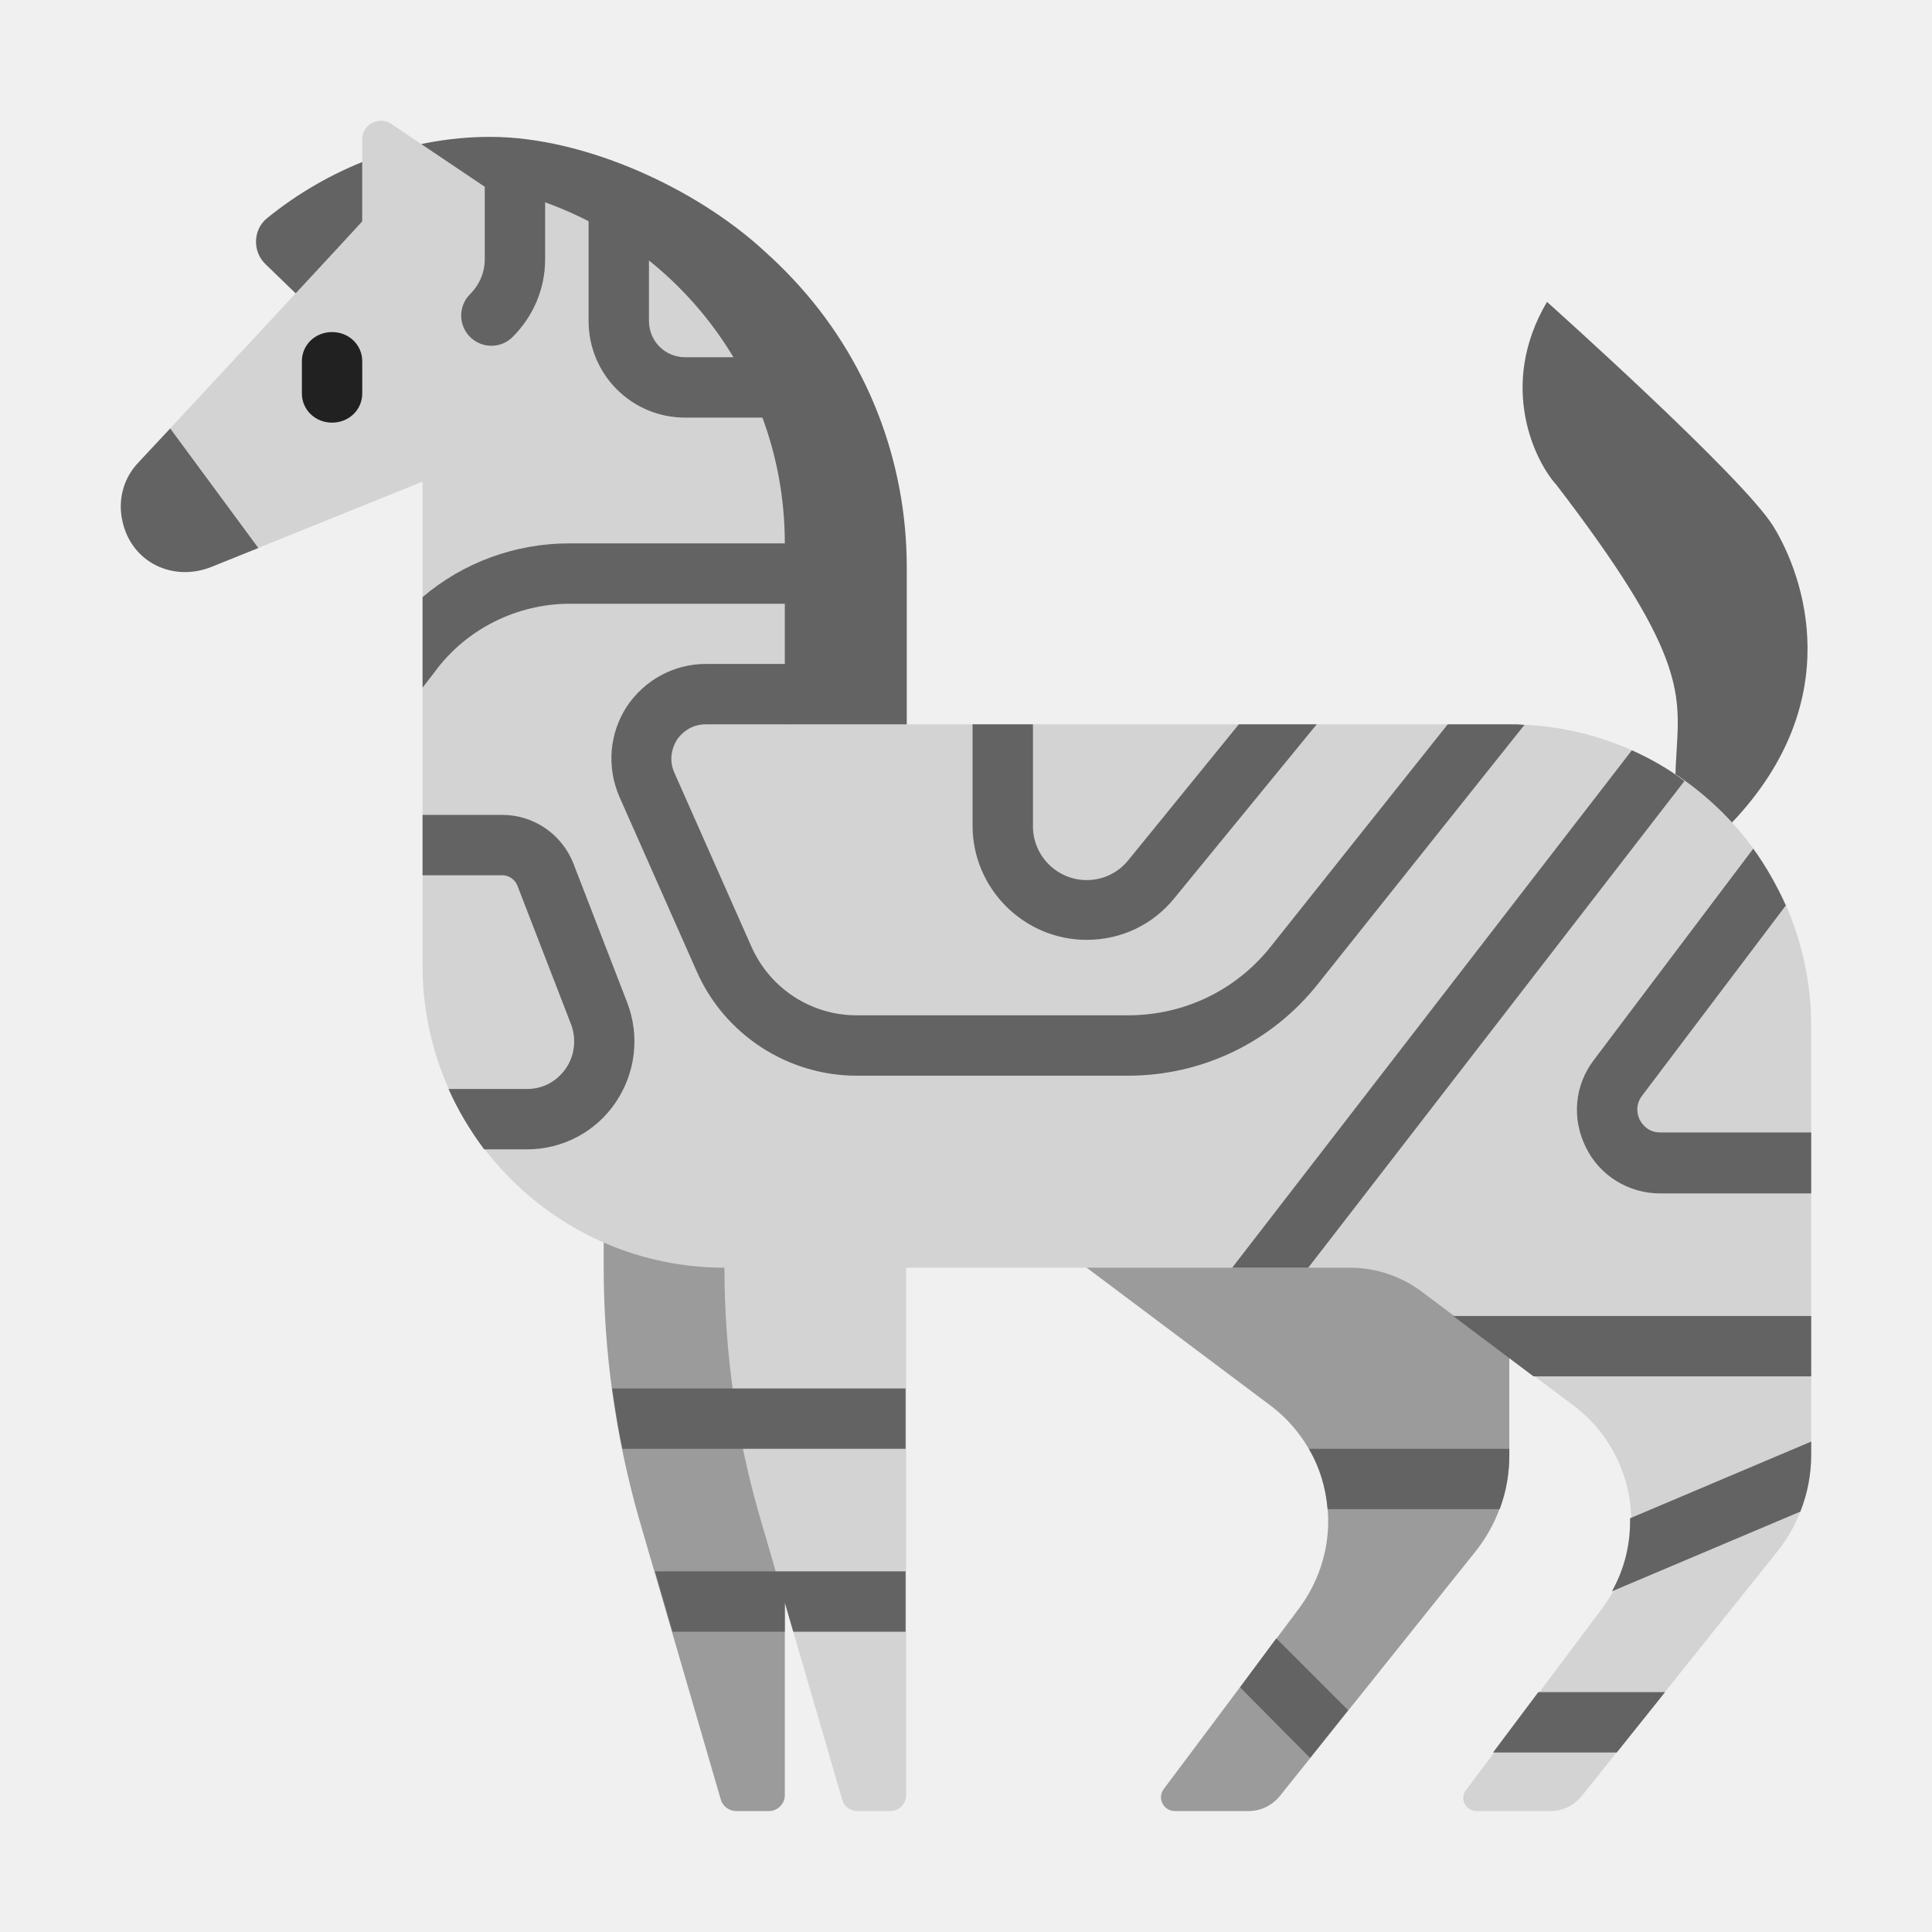
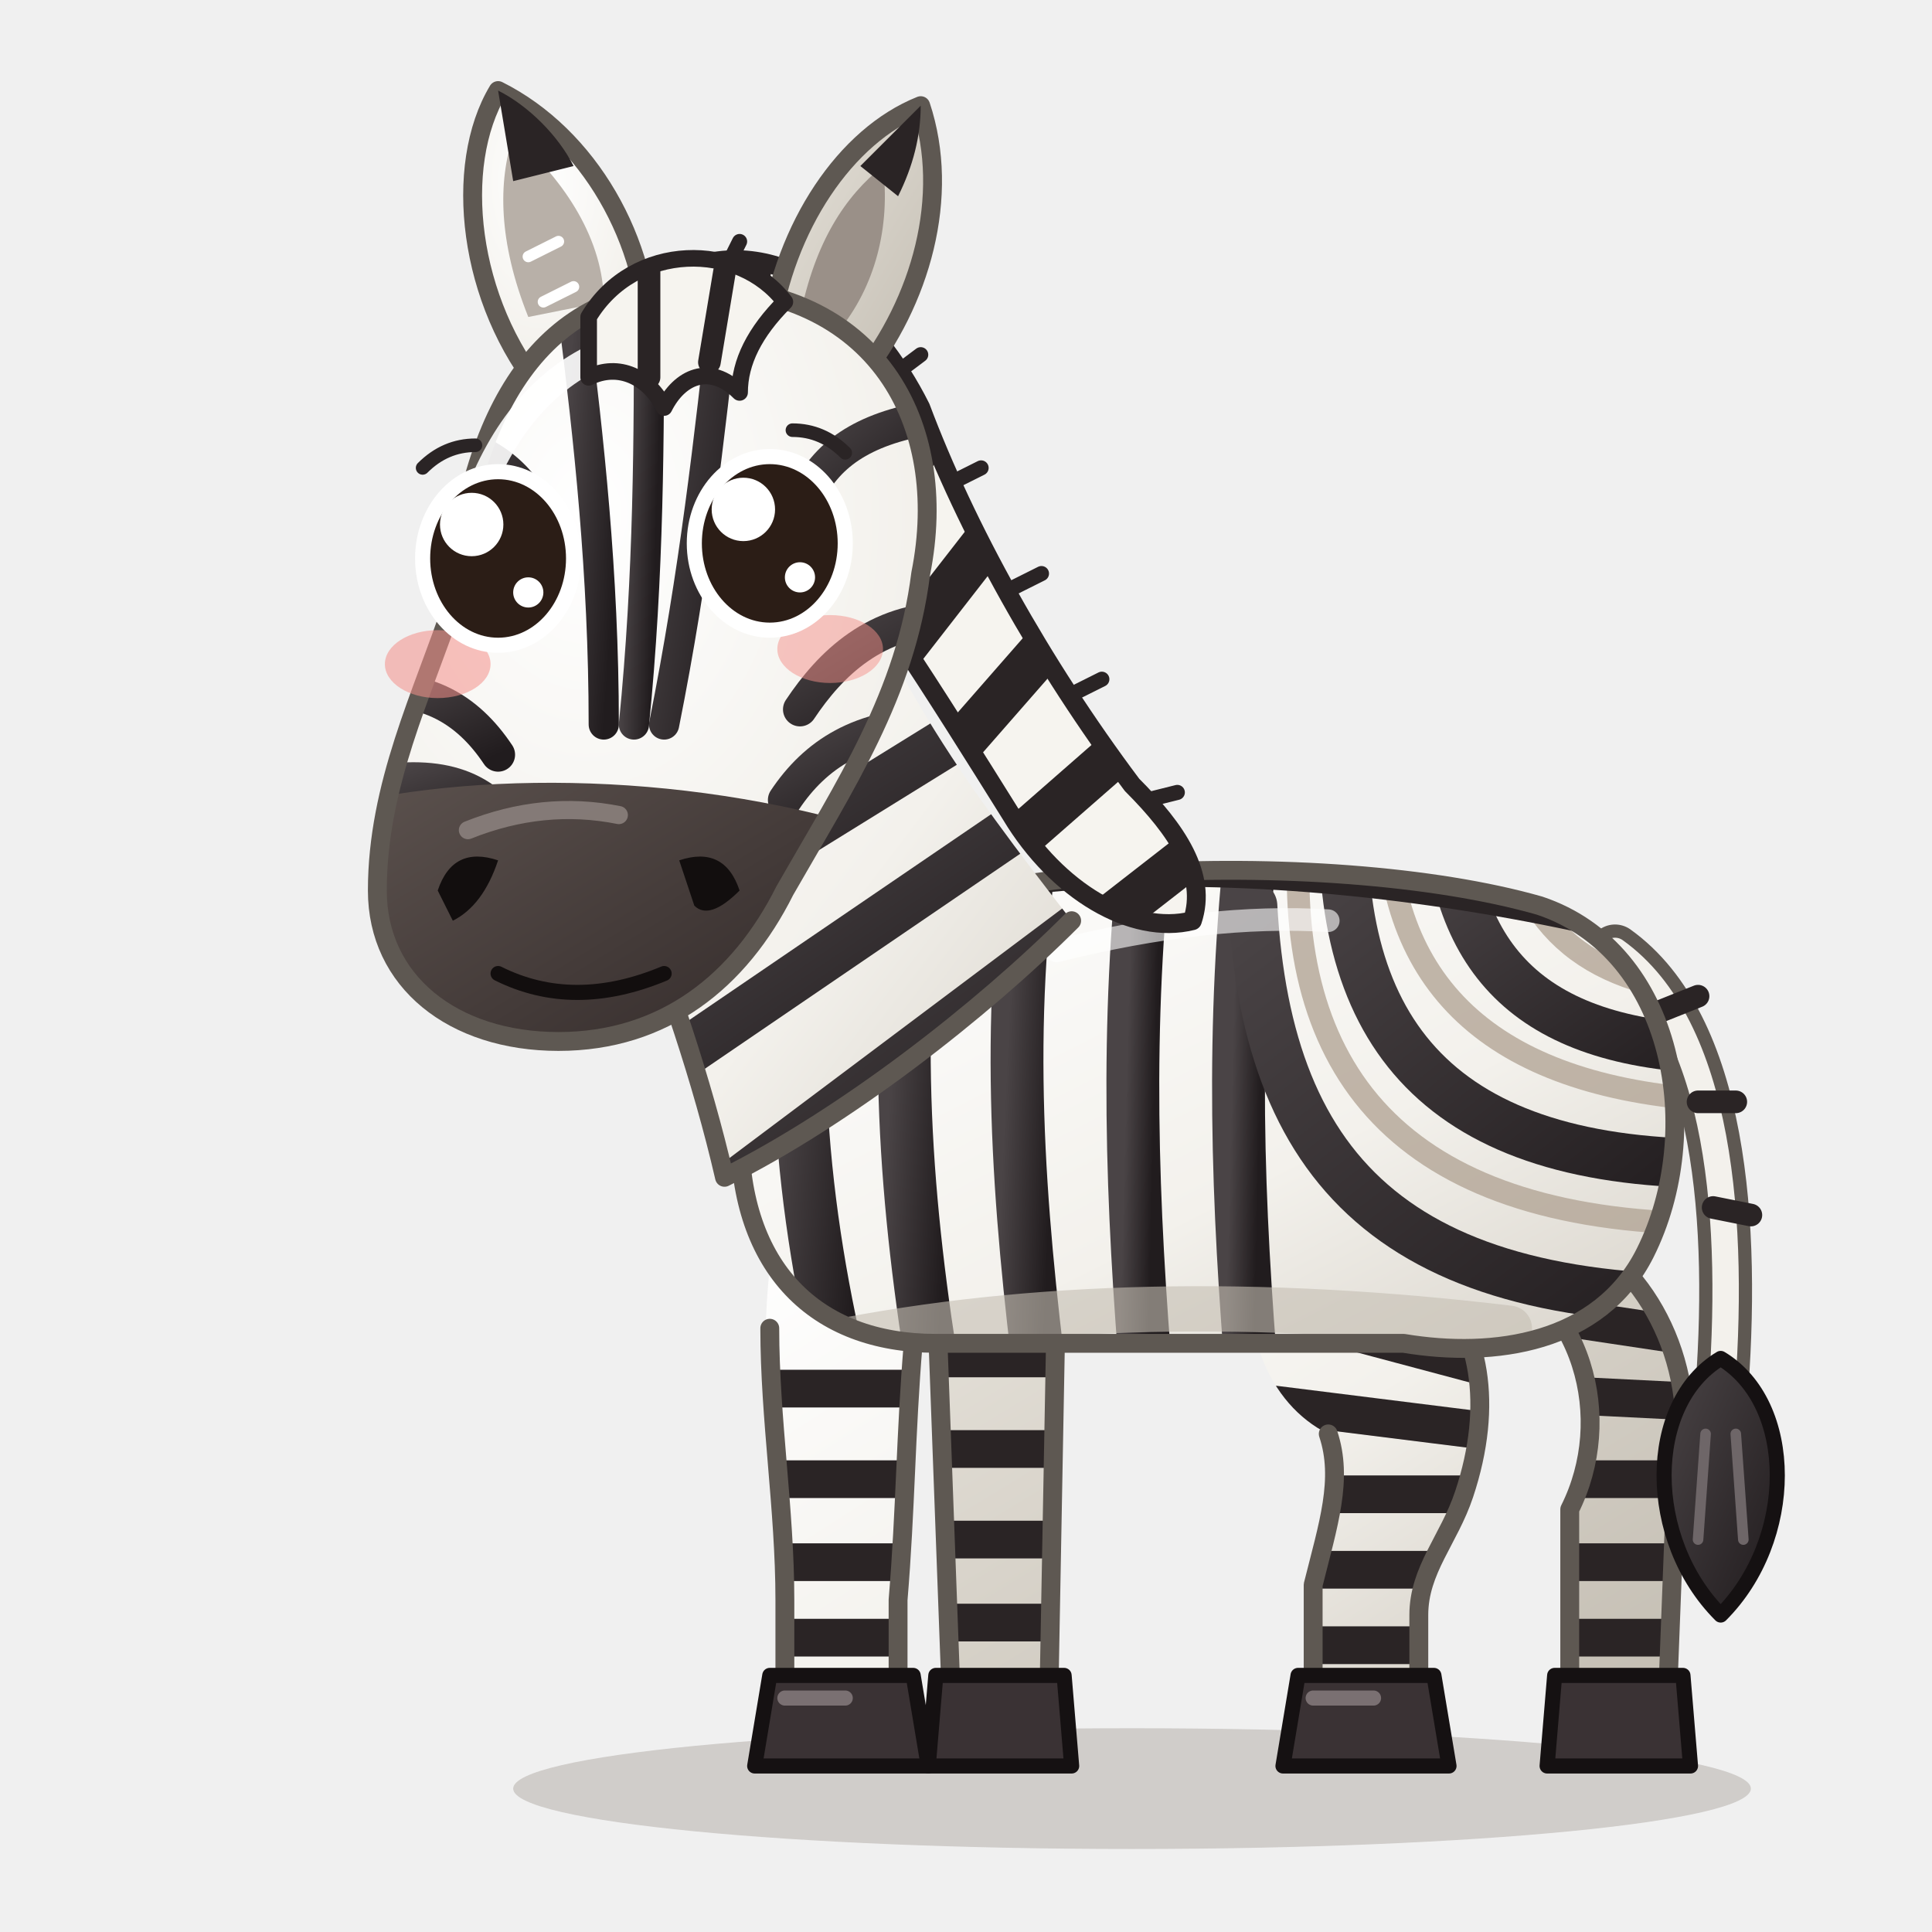
- <svg xmlns="http://www.w3.org/2000/svg" width="32" height="32" viewBox="0 0 32 32" fill="none">
-   <path d="M12.999 29.737V18.997H9.999V20.997C9.999 22.397 10.199 23.797 10.579 25.137L11.939 29.807C11.969 29.917 12.079 29.997 12.189 29.997H12.739C12.879 29.997 12.999 29.877 12.999 29.737Z" fill="#9B9B9B" />
-   <path d="M21.039 23.277L17.999 20.997V19.997H24.999V24.097C24.999 24.677 24.799 25.247 24.439 25.697L21.199 29.747C21.069 29.907 20.879 29.997 20.679 29.997H19.459C19.269 29.997 19.159 29.777 19.279 29.627L21.519 26.637C21.829 26.217 21.999 25.717 21.999 25.197C21.999 24.437 21.639 23.727 21.039 23.277Z" fill="#9B9B9B" />
-   <path d="M8.119 2.267C9.692 2.267 11.554 3.129 12.679 4.176C12.838 4.319 12.992 4.469 13.139 4.627C14.359 5.927 15.019 7.627 15.019 9.397V12.397H9.539C9.699 11.467 9.819 10.537 9.889 9.597C9.949 9.197 9.999 8.797 10.019 8.397C10.029 8.177 9.969 7.957 9.849 7.757C9.649 7.337 9.199 7.017 8.729 7.037C8.419 7.057 8.139 7.167 7.929 7.347L7.534 6.952C7.396 6.971 7.257 6.989 7.119 7.007L4.399 4.377C4.179 4.167 4.189 3.807 4.419 3.617C5.429 2.797 6.729 2.267 8.119 2.267Z" fill="#636363" />
-   <path d="M27.77 12.43C27.831 11.446 27.874 10.762 25.779 8.031C25.436 7.656 24.798 6.4 25.623 5C25.623 5 28.873 7.906 29.373 8.719C29.873 9.531 30.61 11.6 28.686 13.625L27.748 13C27.748 12.792 27.759 12.606 27.77 12.43Z" fill="#636363" />
-   <path d="M12.999 11.997H24.999C27.759 11.997 29.999 14.237 29.999 16.997V24.097C29.999 24.677 29.799 25.247 29.439 25.697L26.199 29.747C26.069 29.907 25.879 29.997 25.679 29.997H24.459C24.269 29.997 24.159 29.777 24.299 29.627L26.539 26.637C26.849 26.217 27.019 25.717 27.019 25.197C27.019 24.437 26.659 23.727 26.059 23.277L23.539 21.387C23.199 21.137 22.789 20.997 22.359 20.997H15.009V29.737C15.009 29.877 14.889 29.997 14.749 29.997H14.199C14.079 29.997 13.979 29.917 13.949 29.807L12.589 25.137C12.199 23.797 11.999 22.397 11.999 20.997C9.239 20.997 6.999 18.757 6.999 15.997V7.977L4.257 9.084L3 8.5L2.798 7.118C3.813 6.026 5.915 3.765 5.999 3.667V2.307C5.999 2.077 6.249 1.927 6.459 2.037L8.019 3.087C10.849 3.567 12.999 6.037 12.999 8.997V11.997Z" fill="#D3D3D3" />
-   <path d="M8.529 2.457C8.805 2.457 9.029 2.681 9.029 2.957V4.297C9.029 4.783 8.833 5.239 8.492 5.58C8.297 5.776 7.981 5.776 7.785 5.58C7.59 5.385 7.59 5.069 7.785 4.873C7.944 4.714 8.029 4.51 8.029 4.297V2.957C8.029 2.681 8.253 2.457 8.529 2.457Z" fill="#636363" />
-   <path d="M13.719 10V9.48C13.719 9.32 13.709 9.16 13.699 9H9.429C8.529 9 7.669 9.32 6.999 9.89V11.39L7.199 11.13C7.719 10.42 8.559 10 9.439 10H13.719Z" fill="#636363" />
-   <path d="M10.309 23.997H14.999V22.997H10.139C10.189 23.337 10.239 23.667 10.309 23.997Z" fill="#636363" />
-   <path d="M12.999 26.544V27.027H11.139L10.849 26.027H14.999V27.027H13.139L12.999 26.544Z" fill="#636363" />
-   <path d="M21.139 27.137L22.329 28.327L21.699 29.117L20.539 27.947L21.139 27.137Z" fill="#636363" />
-   <path d="M21.989 24.997C21.959 24.637 21.859 24.297 21.679 23.997H24.999V24.097C24.999 24.407 24.949 24.707 24.839 24.997H21.989Z" fill="#636363" />
-   <path d="M23.979 11.997H24.999C25.079 11.997 25.169 11.997 25.249 12.007L21.829 16.297C21.059 17.267 19.909 17.817 18.679 17.817H14.189C13.049 17.817 11.999 17.137 11.539 16.087L10.259 13.197C10.049 12.707 10.089 12.157 10.379 11.707C10.669 11.267 11.159 10.997 11.689 10.997H13.439L13.899 11.557L14.569 11.647C14.564 11.647 14.175 11.734 13.785 11.822L13.784 11.822C13.394 11.909 13.004 11.997 12.999 11.997H11.689C11.489 11.997 11.319 12.097 11.209 12.257C11.109 12.427 11.089 12.617 11.169 12.797L12.449 15.687C12.759 16.377 13.439 16.817 14.189 16.817H18.679C19.609 16.817 20.469 16.407 21.049 15.677L23.979 11.997Z" fill="#636363" />
-   <path d="M20.519 11.997L18.689 14.247C18.519 14.457 18.269 14.577 17.999 14.577C17.509 14.577 17.109 14.177 17.109 13.687V11.997H16.109V13.677C16.109 14.717 16.959 15.567 17.999 15.567C18.569 15.567 19.099 15.317 19.459 14.867L21.809 11.997H20.519Z" fill="#636363" />
-   <path d="M20.409 20.997L27.029 12.427C27.339 12.567 27.639 12.737 27.899 12.937L21.669 20.997H20.409Z" fill="#636363" />
-   <path d="M29.999 18.757H27.499C27.289 18.757 27.189 18.607 27.159 18.547C27.129 18.487 27.069 18.317 27.199 18.147L29.579 14.997C29.429 14.667 29.249 14.347 29.039 14.057L26.399 17.557C26.079 17.977 26.029 18.527 26.269 19.007C26.499 19.477 26.979 19.767 27.499 19.767H29.999V18.757Z" fill="#636363" />
-   <path d="M29.819 25.037L26.699 26.357C26.899 25.997 26.999 25.607 26.999 25.197V25.147L29.999 23.877V24.097C29.999 24.417 29.939 24.737 29.819 25.037Z" fill="#636363" />
-   <path d="M27.579 28.027H25.479L24.729 29.027H26.779L27.579 28.027Z" fill="#636363" />
-   <path d="M10.389 16.607C10.599 17.157 10.529 17.767 10.199 18.257C9.869 18.747 9.319 19.037 8.729 19.037H8.019C7.789 18.727 7.589 18.397 7.429 18.037H8.729C8.999 18.037 9.229 17.907 9.379 17.687C9.519 17.477 9.549 17.207 9.459 16.967L8.569 14.667C8.529 14.567 8.429 14.497 8.319 14.497H6.999V13.497H8.319C8.839 13.497 9.309 13.817 9.499 14.307L10.389 16.607Z" fill="#636363" />
-   <path d="M10.749 3.567C10.749 3.291 10.525 3.067 10.249 3.067C9.973 3.067 9.749 3.291 9.749 3.567V5.317C9.749 6.203 10.463 6.917 11.349 6.917H13.329C13.605 6.917 13.829 6.693 13.829 6.417C13.829 6.141 13.605 5.917 13.329 5.917H11.349C11.015 5.917 10.749 5.651 10.749 5.317V3.567Z" fill="#636363" />
-   <path d="M29.999 21.797H24.069L25.399 22.797H29.999V21.797Z" fill="#636363" />
-   <path d="M2.259 7.697C2.259 7.697 2.479 7.457 2.819 7.097L4.279 9.077L3.509 9.387C2.869 9.647 2.179 9.317 2.029 8.637C1.949 8.297 2.039 7.947 2.259 7.697Z" fill="#636363" />
-   <path d="M5.5 7C5.22 7 5 6.787 5 6.516V5.984C5 5.713 5.22 5.5 5.5 5.5C5.78 5.5 6 5.713 6 5.984V6.516C6 6.787 5.78 7 5.5 7Z" fill="#212121" />
+ <svg xmlns="http://www.w3.org/2000/svg" viewBox="0 0 256 256">
+   <defs>
+     <linearGradient id="zebra-pelo" x1="0" y1="0" x2="1" y2="1">
+       <stop offset="0" stop-color="#ffffff" />
+       <stop offset="0.6" stop-color="#f3f1ec" />
+       <stop offset="1" stop-color="#d8d3ca" />
+     </linearGradient>
+     <linearGradient id="zebra-tras" x1="0" y1="0" x2="1" y2="1">
+       <stop offset="0" stop-color="#e6e2da" />
+       <stop offset="1" stop-color="#c4beb3" />
+     </linearGradient>
+     <radialGradient id="zebra-cabeca" cx="0.38" cy="0.3" r="0.85">
+       <stop offset="0" stop-color="#ffffff" />
+       <stop offset="0.7" stop-color="#f3f1ec" />
+       <stop offset="1" stop-color="#d9d4cb" />
+     </radialGradient>
+     <linearGradient id="zebra-preto" x1="0" y1="0" x2="1" y2="1">
+       <stop offset="0" stop-color="#4a4446" />
+       <stop offset="1" stop-color="#211c1e" />
+     </linearGradient>
+     <linearGradient id="zebra-focinho" x1="0" y1="0" x2="1" y2="1">
+       <stop offset="0" stop-color="#5e5450" />
+       <stop offset="1" stop-color="#2a2222" />
+     </linearGradient>
+     <clipPath id="zebra-clip-corpo">
+       <path d="M104 128 C120 114 176 112 204 120 C222 126 226 150 218 166 C212 178 198 180 186 178 L124 178 C108 178 98 168 98 150 C98 140 98 134 104 128 Z" />
+     </clipPath>
+     <clipPath id="zebra-clip-pescoco">
+       <path d="M96 156 C90 130 78 104 70 84 L108 62 C116 88 128 104 142 122 C130 134 112 148 96 156 Z" />
+     </clipPath>
+     <clipPath id="zebra-clip-cabeca">
+       <path d="M92 38 C116 38 126 56 122 76 C120 92 112 104 104 118 C98 130 88 138 74 138 C60 138 50 130 50 118 C50 104 56 92 60 80 C62 54 72 38 92 38 Z" />
+     </clipPath>
+     <clipPath id="zebra-clip-pt">
+       <path d="M124 170 L126 224 L139 224 L140 170 Z M196 166 C210 172 214 188 208 200 L208 224 L221 224 L222 198 C226 184 220 170 210 164 Z" />
+     </clipPath>
+     <clipPath id="zebra-clip-pf">
+       <path d="M102 168 C100 186 104 200 104 212 L104 224 L119 224 L119 212 C120 196 120 182 122 168 Z M166 164 C190 160 200 180 194 198 C192 204 188 208 188 214 L188 224 L174 224 L174 210 C176 202 178 196 176 190 C168 186 164 176 166 164 Z" />
+     </clipPath>
+     <clipPath id="zebra-clip-crina">
+       <path d="M90 36 C104 30 116 42 122 54 C128 70 138 88 150 104 C156 110 160 116 158 122 C150 124 140 118 134 108 C124 92 114 76 104 64 C98 56 92 48 90 36 Z" />
+     </clipPath>
+   </defs>
+   <g id="sombra">
+     <ellipse cx="150" cy="237" rx="82" ry="8" fill="#3b2a1a" opacity="0.18" />
+   </g>
+   <g id="patas-tras" stroke-linejoin="round" stroke-linecap="round">
+     <path d="M124 170 L126 224 L139 224 L140 170 Z M196 166 C210 172 214 188 208 200 L208 224 L221 224 L222 198 C226 184 220 170 210 164 Z" fill="url(#zebra-tras)" />
+     <g clip-path="url(#zebra-clip-pt)" fill="none" stroke="#2a2425" stroke-width="5">
+       <path d="M118 180 h30 M118 192 h30 M118 204 h30 M118 215 h30" />
+       <path d="M190 172 l40 6 M190 184 l40 2 M190 196 h40 M190 207 h40 M190 217 h40" />
+     </g>
+     <path d="M124 170 L126 224 L139 224 L140 170 M196 166 C210 172 214 188 208 200 L208 224 L221 224 L222 198 C226 184 220 170 210 164" fill="none" stroke="#5e5852" stroke-width="2.5" />
+     <path d="M124 222 L141 222 L142 234 L123 234 Z M206 222 L223 222 L224 234 L205 234 Z" fill="#3a3234" stroke="#151112" stroke-width="2" />
+   </g>
+   <g id="cauda" stroke-linejoin="round" stroke-linecap="round">
+     <path d="M214 126 C228 136 230 162 228 186" fill="none" stroke="#5e5852" stroke-width="7" />
+     <path d="M214 126 C228 136 230 162 228 186" fill="none" stroke="#f3f1ec" stroke-width="3.5" />
+     <path d="M220 134 l5 -2 M225 146 l5 0 M227 160 l5 1" stroke="#2a2425" stroke-width="3" />
+     <path d="M228 180 C218 186 218 204 228 214 C238 204 238 186 228 180 Z" fill="url(#zebra-preto)" stroke="#151112" stroke-width="2" />
+     <path d="M226 190 l-1 14 M230 190 l1 14" stroke="#6e6668" stroke-width="1.4" />
+   </g>
+   <g id="patas-frente" stroke-linejoin="round" stroke-linecap="round">
+     <path d="M102 168 C100 186 104 200 104 212 L104 224 L119 224 L119 212 C120 196 120 182 122 168 Z M166 164 C190 160 200 180 194 198 C192 204 188 208 188 214 L188 224 L174 224 L174 210 C176 202 178 196 176 190 C168 186 164 176 166 164 Z" fill="url(#zebra-pelo)" />
+     <g clip-path="url(#zebra-clip-pf)" fill="none" stroke="#2a2425" stroke-width="5">
+       <path d="M96 184 h30 M96 196 h30 M96 207 h30 M96 217 h30" />
+       <path d="M170 174 l30 8 M168 186 l32 4 M170 198 h30 M170 208 h30 M170 218 h30" />
+     </g>
+     <path d="M102 176 C102 188 104 200 104 212 L104 224 M119 224 L119 212 C120 200 120 190 121 178" fill="none" stroke="#5e5852" stroke-width="2.5" />
+     <path d="M174 224 L174 210 C176 202 178 196 176 190 M188 224 L188 214 C188 208 192 204 194 198 C198 186 196 176 190 170" fill="none" stroke="#5e5852" stroke-width="2.5" />
+     <path d="M102 222 L121 222 L123 234 L100 234 Z M172 222 L190 222 L192 234 L170 234 Z" fill="#3a3234" stroke="#151112" stroke-width="2" />
+     <path d="M104 225 h8 M174 225 h8" stroke="#7a7072" stroke-width="2" />
+   </g>
+   <g id="corpo" stroke-linejoin="round" stroke-linecap="round">
+     <path d="M104 128 C120 114 176 112 204 120 C222 126 226 150 218 166 C212 178 198 180 186 178 L124 178 C108 178 98 168 98 150 C98 140 98 134 104 128 Z" fill="url(#zebra-pelo)" />
+     <g clip-path="url(#zebra-clip-corpo)" fill="none">
+       <g stroke="#b3a596" stroke-width="3" opacity="0.8">
+         <path d="M184 112 C186 134 202 146 234 146" />
+         <path d="M200 112 C204 126 214 132 234 132" />
+         <path d="M172 116 C172 146 190 164 234 162" />
+       </g>
+       <g stroke="url(#zebra-preto)" stroke-width="7">
+         <path d="M108 112 C104 136 106 160 112 184" />
+         <path d="M122 110 C118 136 120 160 124 184" />
+         <path d="M137 110 C133 136 135 160 138 184" />
+         <path d="M152 110 C149 136 150 160 152 184" />
+         <path d="M166 110 C163 136 164 160 166 184" />
+       </g>
+       <g stroke="url(#zebra-preto)" stroke-width="6.5">
+         <path d="M178 110 C178 140 194 156 234 154" />
+         <path d="M192 110 C194 130 206 140 234 139" />
+         <path d="M208 112 C210 120 218 125 234 125" />
+         <path d="M166 120 C168 156 186 174 234 172" />
+       </g>
+       <path d="M104 124 C130 112 176 112 222 124" stroke="#2a2425" stroke-width="5" />
+       <path d="M110 178 Q150 170 200 176" stroke="#c4beb3" stroke-width="6" opacity="0.6" />
+     </g>
+     <path d="M104 128 C120 114 176 112 204 120 C222 126 226 150 218 166 C212 178 198 180 186 178 L124 178 C108 178 98 168 98 150 C98 140 98 134 104 128 Z" fill="none" stroke="#5e5852" stroke-width="2.5" />
+     <path d="M140 126 Q160 121 176 122" fill="none" stroke="#ffffff" stroke-width="3" opacity="0.6" />
+   </g>
+   <g id="pescoco" stroke-linejoin="round" stroke-linecap="round">
+     <path d="M96 156 C90 130 78 104 70 84 L108 62 C116 88 128 104 142 122 C130 134 112 148 96 156 Z" fill="url(#zebra-pelo)" />
+     <g clip-path="url(#zebra-clip-pescoco)" fill="none" stroke="url(#zebra-preto)" stroke-width="6.5">
+       <path d="M112 70 L72 92" />
+       <path d="M118 84 L78 108" />
+       <path d="M126 98 L84 124" />
+       <path d="M134 110 L90 140" />
+       <path d="M144 122 L96 158" />
+     </g>
+     <path d="M96 156 C90 130 78 104 70 84 M142 122 C130 134 112 148 96 156" fill="none" stroke="#5e5852" stroke-width="2.5" />
+     <path d="M90 36 C104 30 116 42 122 54 C128 70 138 88 150 104 C156 110 160 116 158 122 C150 124 140 118 134 108 C124 92 114 76 104 64 C98 56 92 48 90 36 Z" fill="#f6f4ef" />
+     <g clip-path="url(#zebra-clip-crina)" fill="none" stroke="#2a2425" stroke-width="6">
+       <path d="M100 30 L96 58 M114 40 L104 66 M124 56 L110 76 M132 70 L118 88 M140 84 L126 100 M150 98 L134 112 M162 110 L144 124" />
+     </g>
+     <path d="M90 36 C104 30 116 42 122 54 C128 70 138 88 150 104 C156 110 160 116 158 122 C150 124 140 118 134 108 C124 92 114 76 104 64 C98 56 92 48 90 36 Z" fill="none" stroke="#2a2425" stroke-width="2.5" />
+     <path d="M96 36 l2 -4 M108 40 l3 -4 M118 50 l4 -3 M126 64 l4 -2 M134 78 l4 -2 M142 92 l4 -2 M152 106 l4 -1" stroke="#2a2425" stroke-width="2" />
+   </g>
+   <g id="cabeca" stroke-linejoin="round" stroke-linecap="round">
+     <path d="M72 52 C62 40 60 22 66 12 C78 18 86 32 86 46 Z" fill="url(#zebra-cabeca)" stroke="#5e5852" stroke-width="2.5" />
+     <path d="M70 42 C66 32 66 24 68 18 C75 24 80 32 80 40 Z" fill="#b8b0a8" />
+     <path d="M66 12 C70 14 74 18 76 22 L68 24 Z" fill="#2a2425" />
+     <path d="M70 34 l4 -2 M72 40 l4 -2" stroke="#ffffff" stroke-width="1.5" />
+     <path d="M102 44 C104 30 112 18 122 14 C126 26 122 40 114 50 Z" fill="url(#zebra-tras)" stroke="#5e5852" stroke-width="2.5" />
+     <path d="M106 42 C108 32 112 26 117 22 C118 30 116 38 111 44 Z" fill="#9a9088" />
+     <path d="M122 14 C122 18 121 22 119 26 L114 22 Z" fill="#2a2425" />
+     <path d="M92 38 C116 38 126 56 122 76 C120 92 112 104 104 118 C98 130 88 138 74 138 C60 138 50 130 50 118 C50 104 56 92 60 80 C62 54 72 38 92 38 Z" fill="url(#zebra-cabeca)" />
+     <g clip-path="url(#zebra-clip-cabeca)" fill="none">
+       <g stroke="url(#zebra-preto)" stroke-width="4">
+         <path d="M76 42 C78 58 80 76 80 96" />
+         <path d="M86 40 C86 58 86 76 84 96" />
+         <path d="M96 40 C94 58 92 76 88 96" />
+       </g>
+       <g stroke="url(#zebra-preto)" stroke-width="4.5">
+         <path d="M46 92 C56 90 62 94 66 100" />
+         <path d="M48 104 C58 102 64 104 68 110" />
+         <path d="M126 82 C116 82 110 88 106 94" />
+         <path d="M124 96 C114 96 108 100 104 106" />
+         <path d="M58 58 C66 60 70 64 72 70" />
+         <path d="M120 56 C112 58 108 62 106 68" />
+       </g>
+       <path d="M40 108 C60 102 90 102 116 110 L116 150 L40 150 Z" fill="url(#zebra-focinho)" />
+     </g>
+     <path d="M92 38 C116 38 126 56 122 76 C120 92 112 104 104 118 C98 130 88 138 74 138 C60 138 50 130 50 118 C50 104 56 92 60 80 C62 54 72 38 92 38 Z" fill="none" stroke="#5e5852" stroke-width="2.5" />
+     <path d="M64 64 Q70 50 82 46" fill="none" stroke="#ffffff" stroke-width="3.5" opacity="0.9" />
+     <path d="M78 42 C84 32 98 32 104 40 C100 44 98 48 98 52 C94 48 90 50 88 54 C86 50 82 48 78 50 Z" fill="#f6f4ef" stroke="#2a2425" stroke-width="2.2" />
+     <path d="M86 36 L86 50 M96 36 L94 48" stroke="#2a2425" stroke-width="3" />
+     <path d="M58 118 Q60 112 66 114 Q64 120 60 122 Z M90 114 Q96 112 98 118 Q94 122 92 120 Z" fill="#120e0e" />
+     <path d="M62 110 Q72 106 82 108" fill="none" stroke="#8a807c" stroke-width="2.4" opacity="0.9" />
+     <path d="M66 129 Q76 134 88 129" fill="none" stroke="#120e0e" stroke-width="2" />
+     <ellipse cx="58" cy="88" rx="7" ry="4.5" fill="#f4908a" opacity="0.55" />
+     <ellipse cx="110" cy="86" rx="7" ry="4.5" fill="#f4908a" opacity="0.5" />
+   </g>
+   <g id="olhos">
+     <ellipse cx="66" cy="74" rx="11" ry="12.5" fill="#ffffff" />
+     <ellipse cx="102" cy="72" rx="11" ry="12.5" fill="#ffffff" />
+     <ellipse cx="66" cy="74" rx="9" ry="10.5" fill="#2b1d16" />
+     <ellipse cx="102" cy="72" rx="9" ry="10.5" fill="#2b1d16" />
+     <circle cx="62.5" cy="69.5" r="4.2" fill="#fff" />
+     <circle cx="70" cy="78.5" r="2" fill="#fff" />
+     <circle cx="98.5" cy="67.5" r="4.2" fill="#fff" />
+     <circle cx="106" cy="76.5" r="2" fill="#fff" />
+     <path d="M56 62 q3 -3 7 -3 M112 60 q-3 -3 -7 -3" fill="none" stroke="#2a2425" stroke-width="1.8" stroke-linecap="round" />
+   </g>
</svg>
